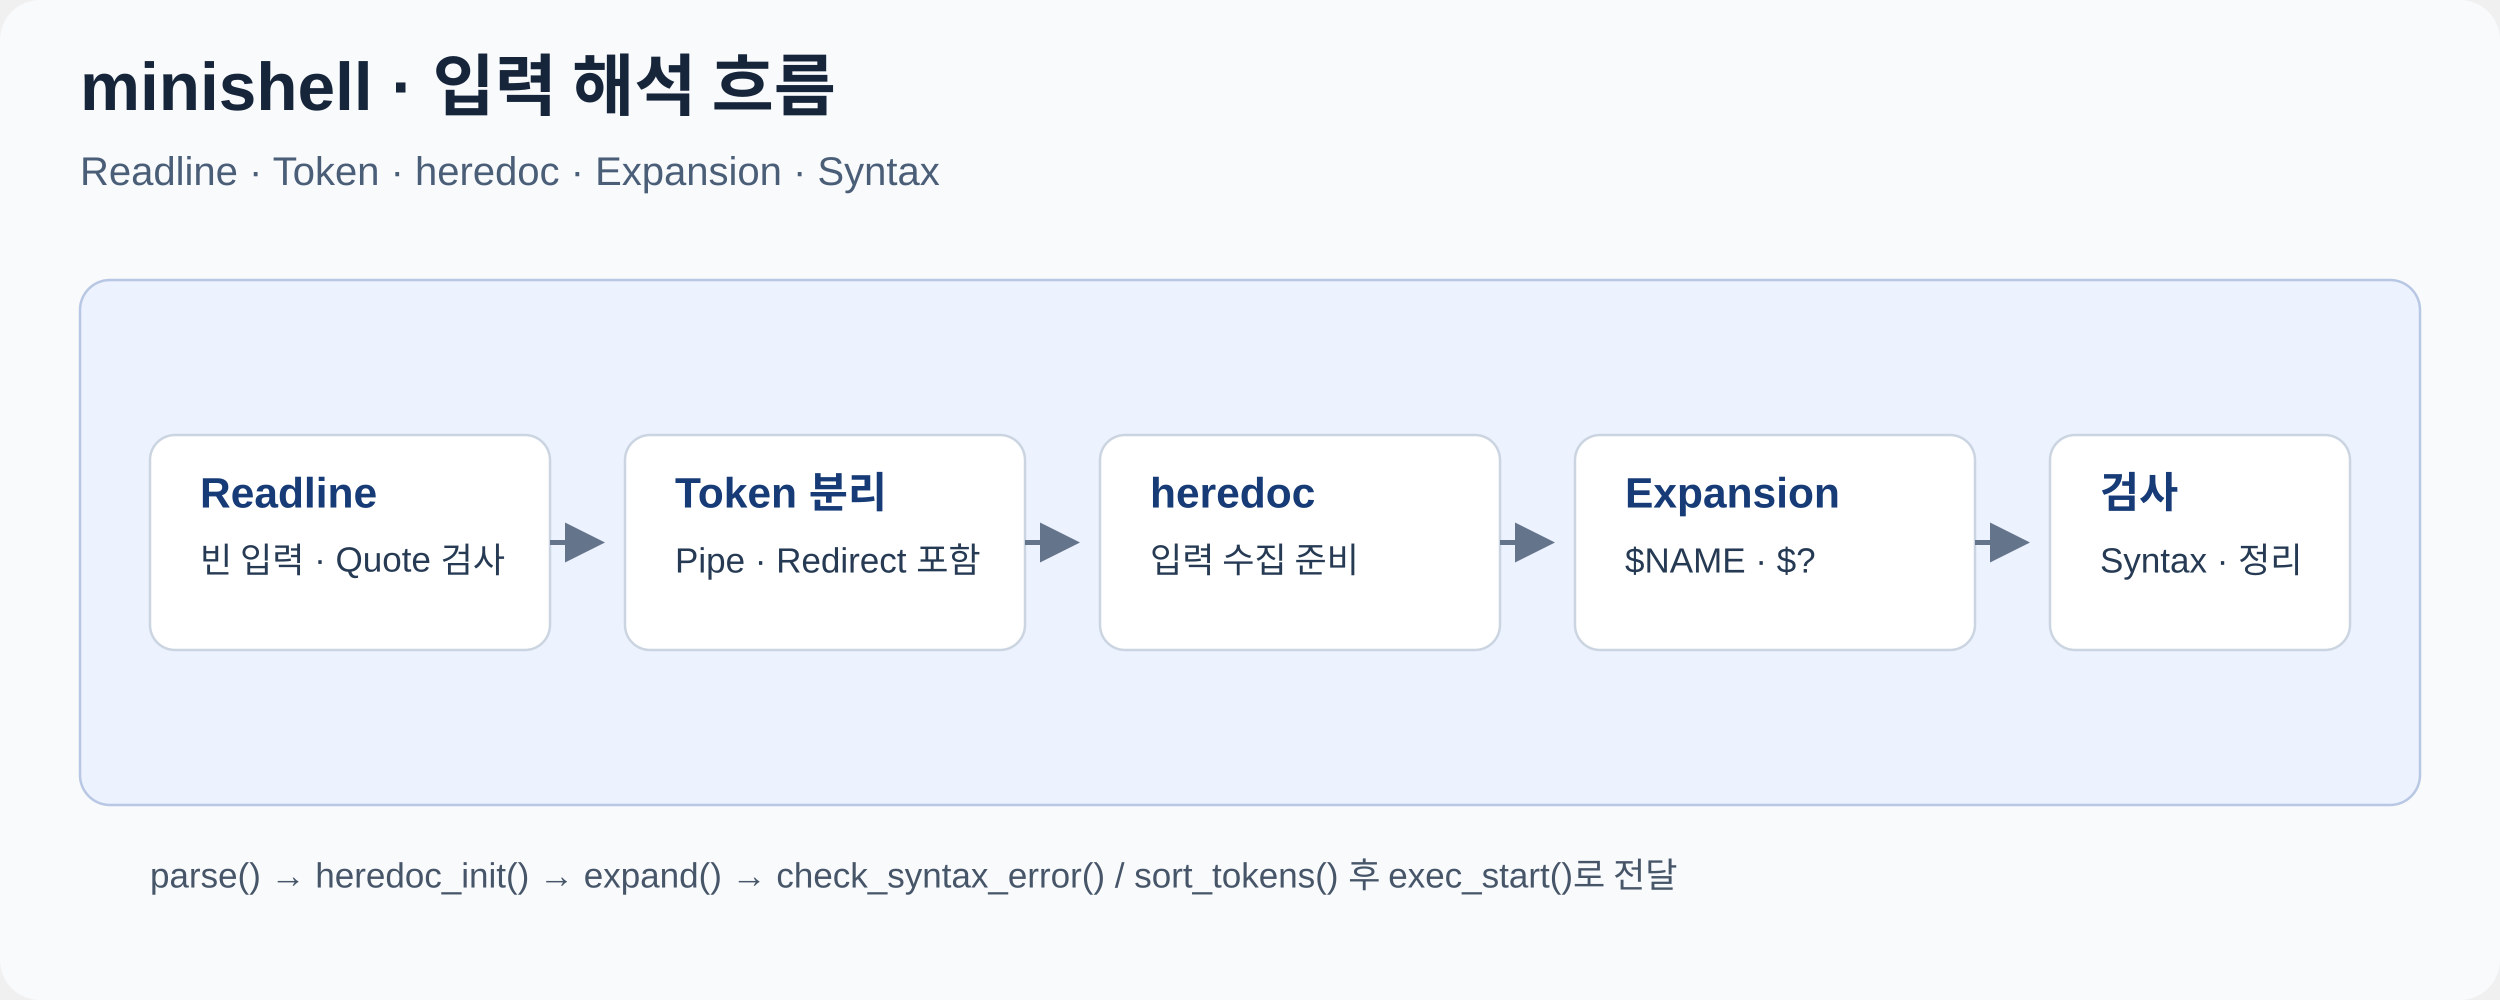
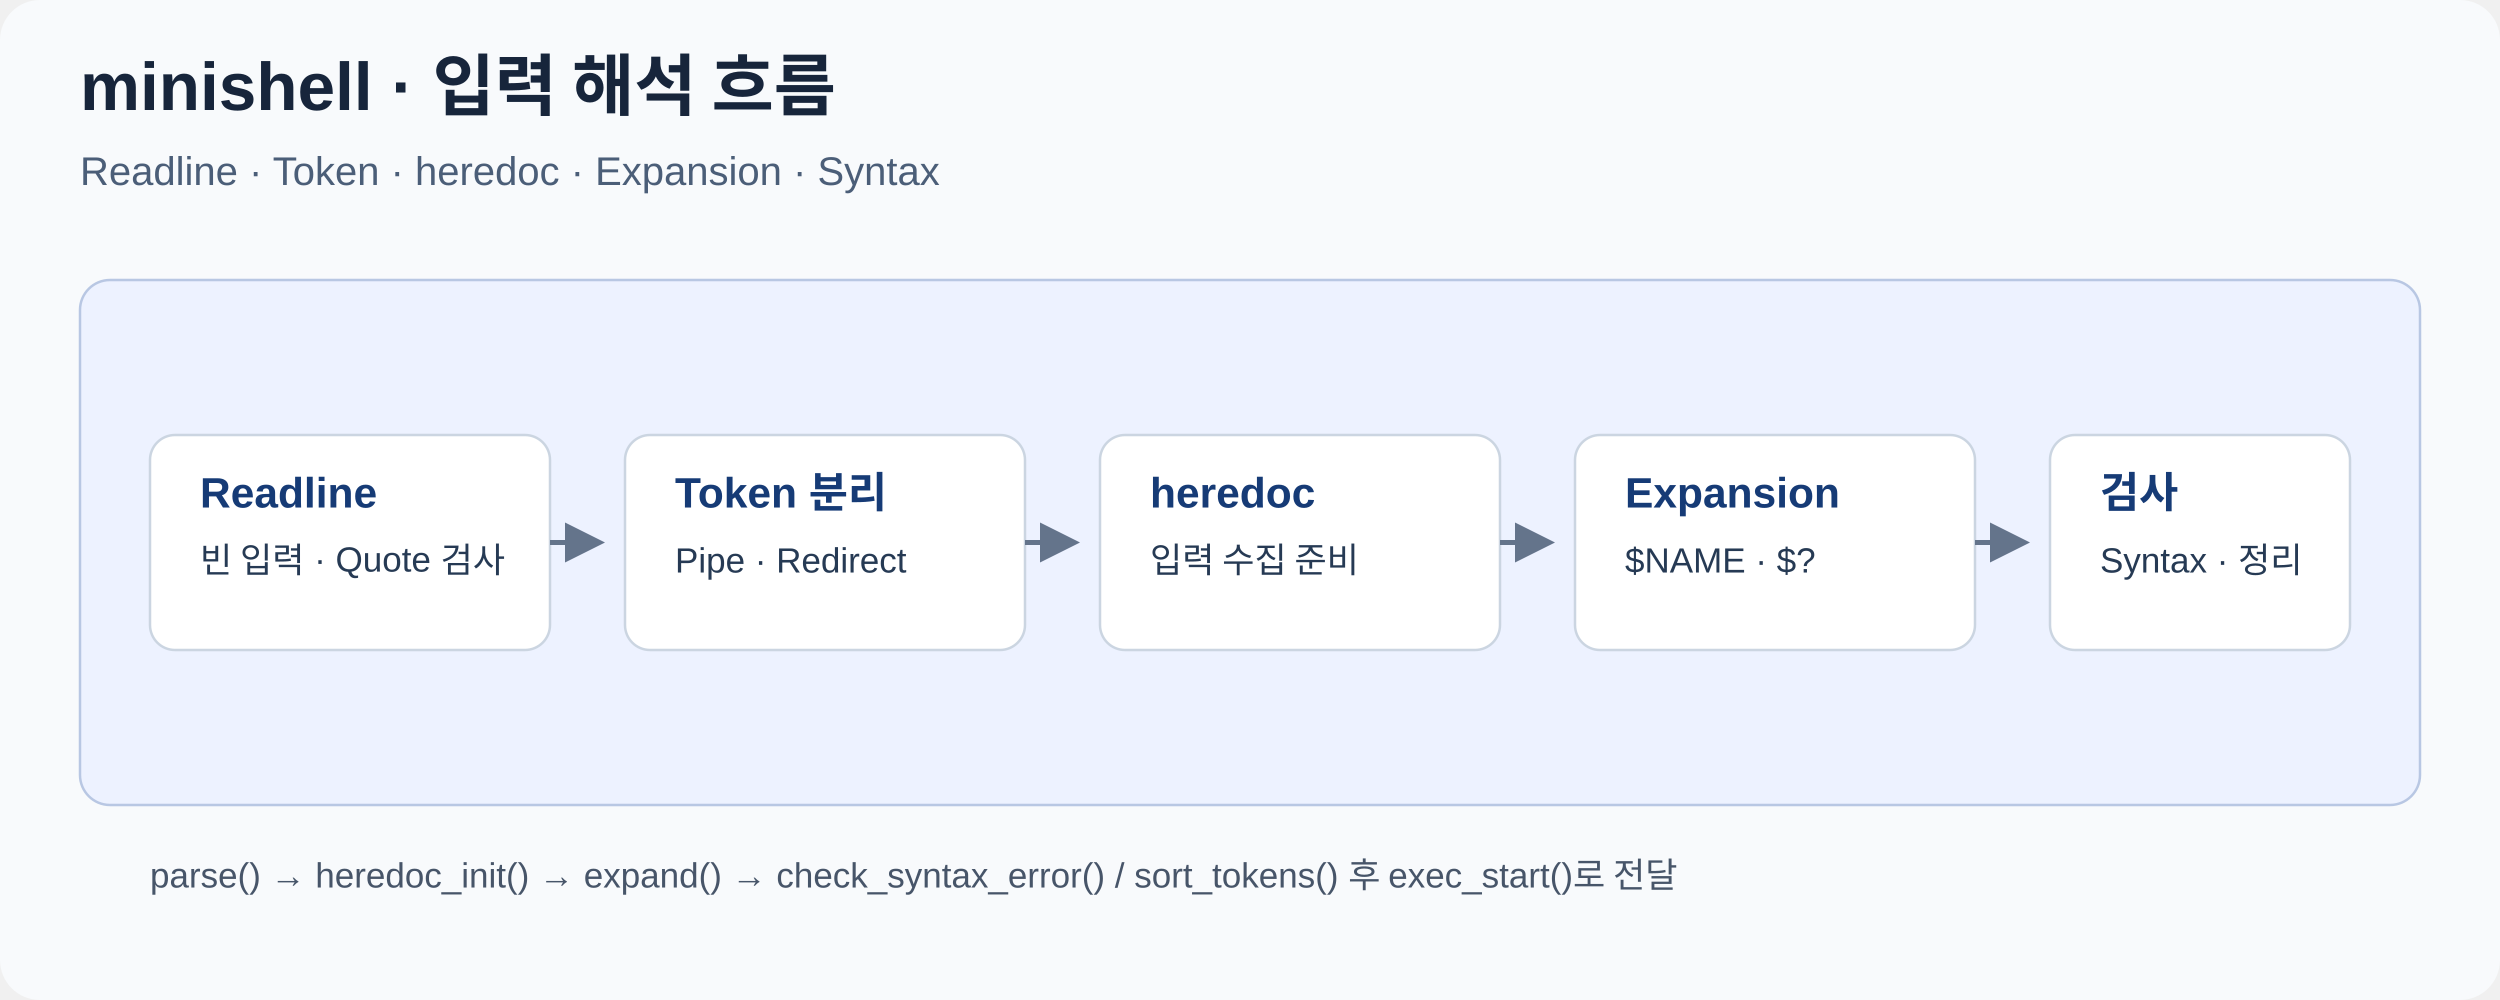
<svg xmlns="http://www.w3.org/2000/svg" width="1000" height="400" viewBox="0 0 1000 400" role="img" aria-labelledby="title desc">
  <defs>
    <marker id="arrow" markerWidth="8" markerHeight="8" refX="7" refY="4" orient="auto">
      <path d="M0 0 L8 4 L0 8Z" fill="#64748b" />
    </marker>
  </defs>
  <rect width="1000" height="400" rx="16" fill="#f8fafc" />
  <g font-family="Arial,'Noto Sans CJK KR','Malgun Gothic',sans-serif">
    <text x="32" y="44" font-size="27" font-weight="700" fill="#17253b">minishell · 입력 해석 흐름</text>
    <text x="32" y="74" font-size="16" fill="#4b5e78">Readline · Token · heredoc · Expansion · Syntax</text>
    <rect x="32" y="112" width="936" height="210" rx="12" fill="#edf2ff" stroke="#b8c7e3" />
    <rect x="60" y="174" width="160" height="86" rx="10" fill="#fff" stroke="#cbd5e1" />
    <text x="80" y="203" font-size="17" font-weight="700" fill="#163b76">Readline</text>
    <text x="80" y="229" font-size="14" fill="#263a54">빈 입력 · Quote 검사</text>
    <rect x="250" y="174" width="160" height="86" rx="10" fill="#fff" stroke="#cbd5e1" />
    <text x="270" y="203" font-size="17" font-weight="700" fill="#163b76">Token 분리</text>
-     <text x="270" y="229" font-size="14" fill="#263a54">Pipe · Redirect 포함</text>
+     <text x="270" y="229" font-size="14" fill="#263a54">Pipe · Redirect</text>
    <rect x="440" y="174" width="160" height="86" rx="10" fill="#fff" stroke="#cbd5e1" />
    <text x="460" y="203" font-size="17" font-weight="700" fill="#163b76">heredoc</text>
    <text x="460" y="229" font-size="14" fill="#263a54">입력 수집 준비</text>
    <rect x="630" y="174" width="160" height="86" rx="10" fill="#fff" stroke="#cbd5e1" />
    <text x="650" y="203" font-size="17" font-weight="700" fill="#163b76">Expansion</text>
    <text x="650" y="229" font-size="14" fill="#263a54">$NAME · $?</text>
    <rect x="820" y="174" width="120" height="86" rx="10" fill="#fff" stroke="#cbd5e1" />
    <text x="840" y="203" font-size="17" font-weight="700" fill="#163b76">검사</text>
    <text x="840" y="229" font-size="14" fill="#263a54">Syntax · 정리</text>
    <path d="M220 217 H240" fill="none" stroke="#64748b" stroke-width="2" marker-end="url(#arrow)" />
    <path d="M410 217 H430" fill="none" stroke="#64748b" stroke-width="2" marker-end="url(#arrow)" />
    <path d="M600 217 H620" fill="none" stroke="#64748b" stroke-width="2" marker-end="url(#arrow)" />
    <path d="M790 217 H810" fill="none" stroke="#64748b" stroke-width="2" marker-end="url(#arrow)" />
    <text x="60" y="355" font-size="14" fill="#475569">parse() → heredoc_init() → expand() → check_syntax_error() / sort_tokens() 후 exec_start()로 전달</text>
  </g>
</svg>
